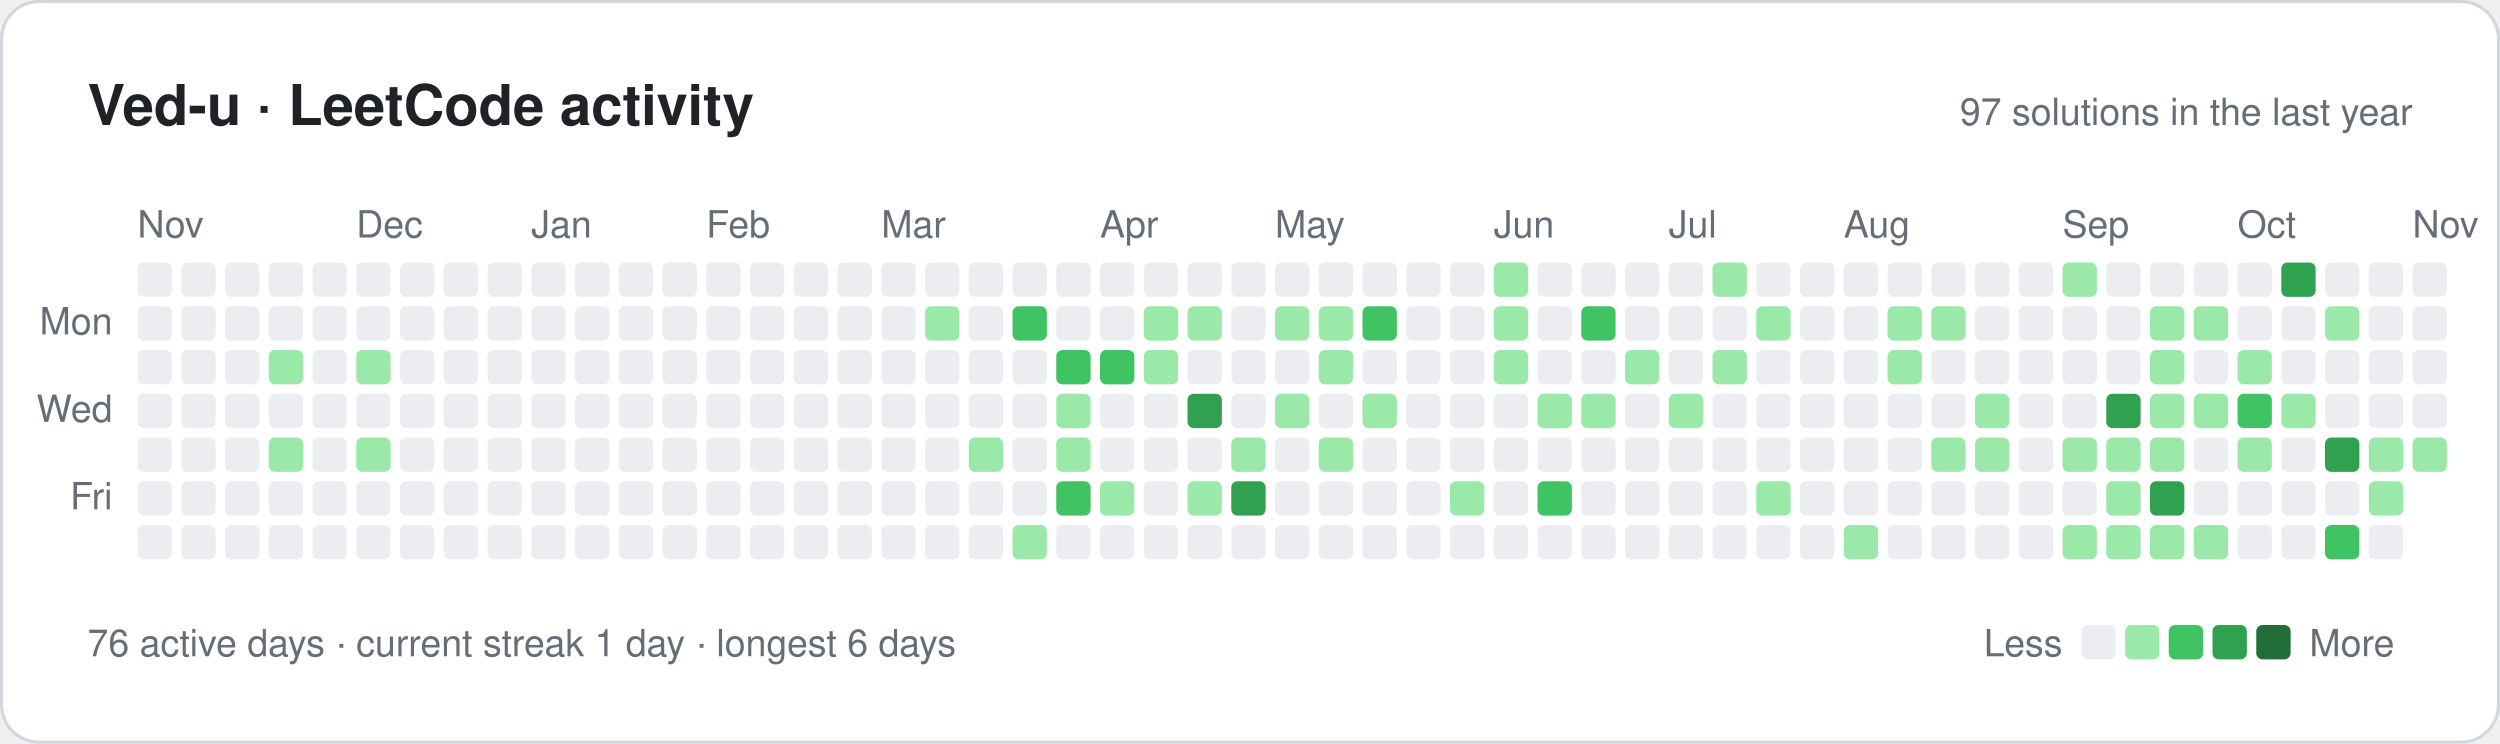
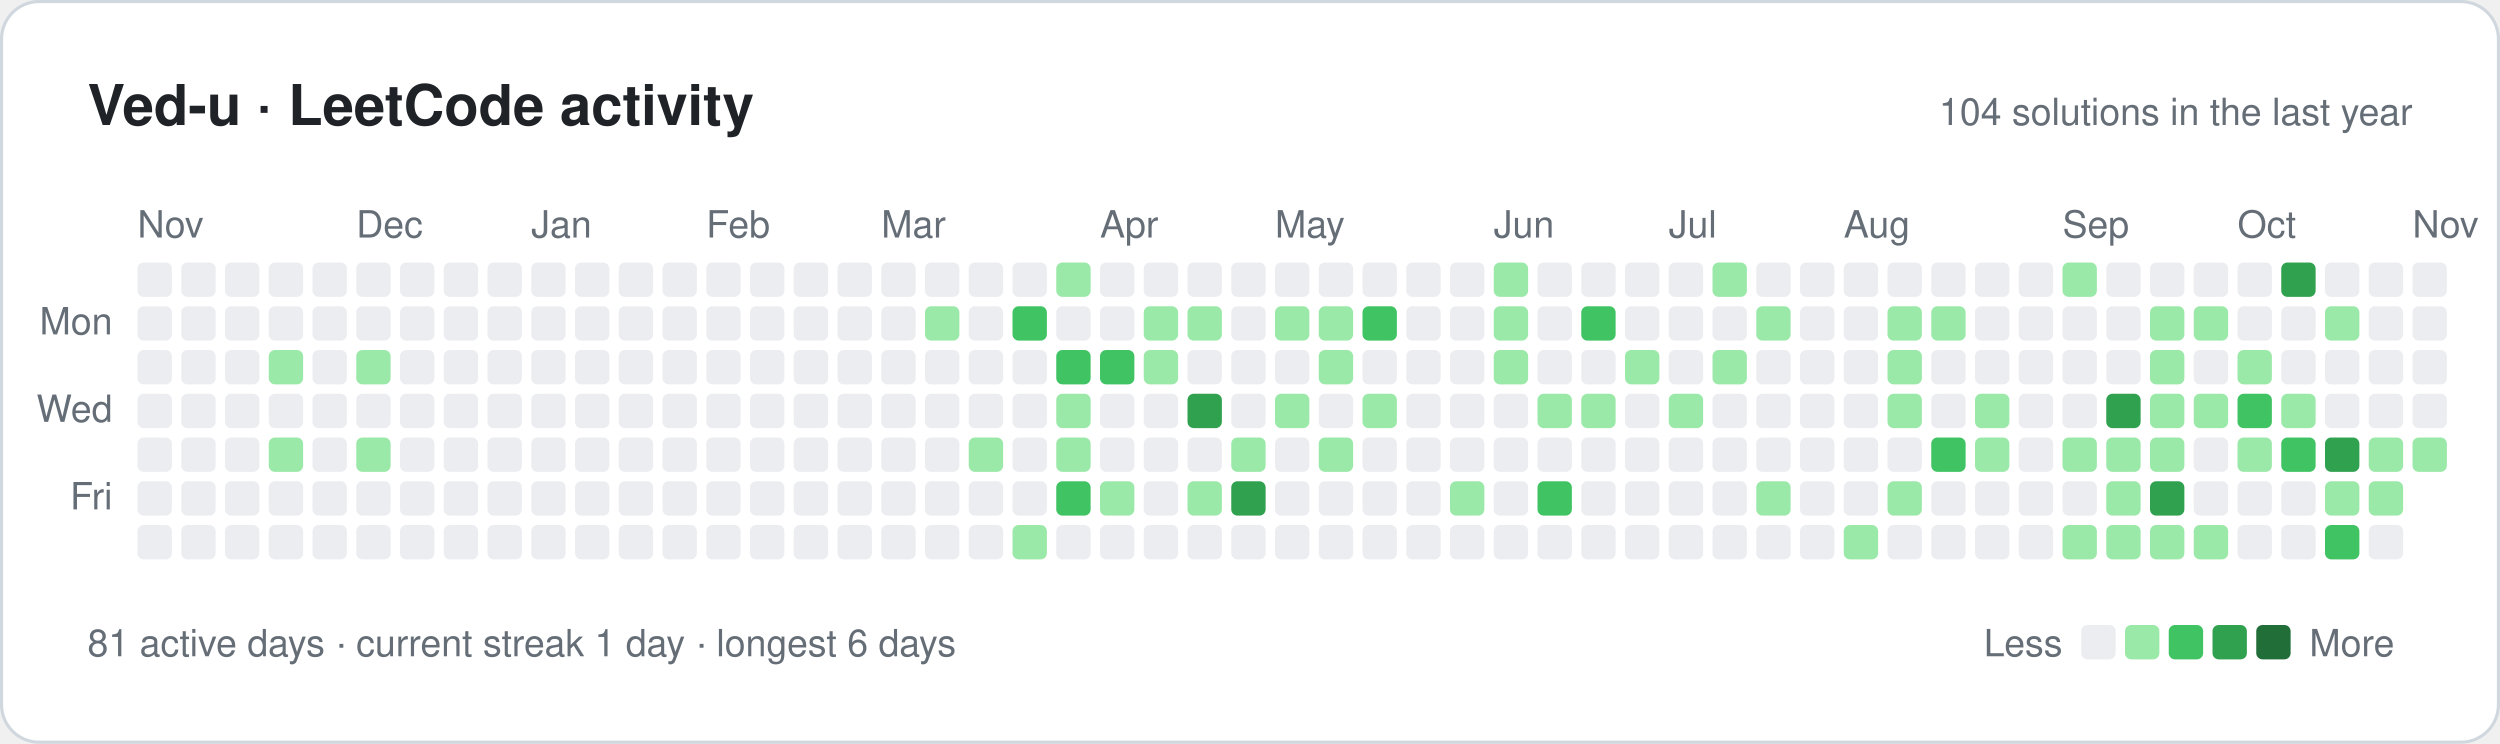
<svg xmlns="http://www.w3.org/2000/svg" width="800" height="238" viewBox="0 0 800 238" font-family="-apple-system,BlinkMacSystemFont,'Segoe UI',Helvetica,Arial,sans-serif" role="img" aria-labelledby="t">
  <style>
.bg{fill:#ffffff;stroke:#d0d7de}.title{fill:#1f2328;font-size:18px;font-weight:600}.muted{fill:#656d76;font-size:12px}
.label{fill:#1f2328;font-size:13px;font-weight:600}.value{fill:#1f2328;font-size:22px;font-weight:700}.value-sm{fill:#1f2328;font-size:14px;font-weight:700}
.total{fill:#1f2328;font-size:30px;font-weight:700}.track{fill:#eaeef2}.ring-track{stroke:#eaeef2}.divider{stroke:#d0d7de}.grid{stroke:#d0d7de;fill:none}
@media (prefers-color-scheme: dark){.bg{fill:#0d1117;stroke:#30363d}.title,.label,.value,.value-sm,.total{fill:#e6edf3}.muted{fill:#8b949e}.track{fill:#21262d}.ring-track{stroke:#21262d}.divider{stroke:#30363d}.grid{stroke:#30363d}}
@keyframes ls-fade{from{opacity:0;transform:translateY(6px)}to{opacity:1;transform:none}}
@keyframes ls-grow{from{transform:scaleX(0)}to{transform:scaleX(1)}}
@keyframes ls-pop{from{opacity:0;transform:scale(.2)}to{opacity:1;transform:scale(1)}}
@keyframes ls-pulse{0%,100%{opacity:1}50%{opacity:.3}}
.fade{animation:ls-fade .6s ease-out both}
.grow{transform-box:fill-box;transform-origin:left center;animation:ls-grow .9s cubic-bezier(.2,.7,.3,1) both}
.pulse{animation:ls-pulse 1.8s ease-in-out infinite}
.d1{animation-delay:0.12s}
.d2{animation-delay:0.24s}
.d3{animation-delay:0.36s}
.d4{animation-delay:0.48s}
.d5{animation-delay:0.60s}
.d6{animation-delay:0.72s}
.d7{animation-delay:0.84s}
.d8{animation-delay:0.96s}
@media (prefers-reduced-motion: reduce){*{animation:none!important}}
.h0{fill:#ebedf0}.h1{fill:#9be9a8}.h2{fill:#40c463}.h3{fill:#30a14e}.h4{fill:#216e39}
@media (prefers-color-scheme: dark){.h0{fill:#161b22}.h1{fill:#0e4429}.h2{fill:#006d32}.h3{fill:#26a641}.h4{fill:#39d353}}
</style>
  <rect x="0.5" y="0.5" width="799" height="237" rx="12" class="bg" />
  <g class="fade">
    <text x="28" y="40" class="title">Ved-u · LeetCode activity</text>
-     <text x="772" y="40" class="muted" text-anchor="end">97 solutions in the last year</text>
+     <text x="772" y="40" class="muted" text-anchor="end">104 solutions in the last year</text>
  </g>
  <text x="44" y="76" class="muted" font-size="11">Nov</text>
  <text x="114" y="76" class="muted" font-size="11">Dec</text>
  <text x="170" y="76" class="muted" font-size="11">Jan</text>
  <text x="226" y="76" class="muted" font-size="11">Feb</text>
  <text x="282" y="76" class="muted" font-size="11">Mar</text>
  <text x="352" y="76" class="muted" font-size="11">Apr</text>
  <text x="408" y="76" class="muted" font-size="11">May</text>
  <text x="478" y="76" class="muted" font-size="11">Jun</text>
  <text x="534" y="76" class="muted" font-size="11">Jul</text>
  <text x="590" y="76" class="muted" font-size="11">Aug</text>
  <text x="660" y="76" class="muted" font-size="11">Sep</text>
  <text x="716" y="76" class="muted" font-size="11">Oct</text>
  <text x="772" y="76" class="muted" font-size="11">Nov</text>
  <text x="36" y="107" class="muted" font-size="10" text-anchor="end">Mon</text>
  <text x="36" y="135" class="muted" font-size="10" text-anchor="end">Wed</text>
  <text x="36" y="163" class="muted" font-size="10" text-anchor="end">Fri</text>
  <g class="fade d1">
    <rect x="44" y="84" width="11" height="11" rx="2" class="h0" />
    <rect x="44" y="98" width="11" height="11" rx="2" class="h0" />
    <rect x="44" y="112" width="11" height="11" rx="2" class="h0" />
    <rect x="44" y="126" width="11" height="11" rx="2" class="h0" />
    <rect x="44" y="140" width="11" height="11" rx="2" class="h0" />
    <rect x="44" y="154" width="11" height="11" rx="2" class="h0" />
    <rect x="44" y="168" width="11" height="11" rx="2" class="h0" />
    <rect x="58" y="84" width="11" height="11" rx="2" class="h0" />
    <rect x="58" y="98" width="11" height="11" rx="2" class="h0" />
    <rect x="58" y="112" width="11" height="11" rx="2" class="h0" />
    <rect x="58" y="126" width="11" height="11" rx="2" class="h0" />
    <rect x="58" y="140" width="11" height="11" rx="2" class="h0" />
    <rect x="58" y="154" width="11" height="11" rx="2" class="h0" />
    <rect x="58" y="168" width="11" height="11" rx="2" class="h0" />
    <rect x="72" y="84" width="11" height="11" rx="2" class="h0" />
    <rect x="72" y="98" width="11" height="11" rx="2" class="h0" />
    <rect x="72" y="112" width="11" height="11" rx="2" class="h0" />
    <rect x="72" y="126" width="11" height="11" rx="2" class="h0" />
    <rect x="72" y="140" width="11" height="11" rx="2" class="h0" />
    <rect x="72" y="154" width="11" height="11" rx="2" class="h0" />
    <rect x="72" y="168" width="11" height="11" rx="2" class="h0" />
    <rect x="86" y="84" width="11" height="11" rx="2" class="h0" />
    <rect x="86" y="98" width="11" height="11" rx="2" class="h0" />
    <rect x="86" y="112" width="11" height="11" rx="2" class="h1" />
    <rect x="86" y="126" width="11" height="11" rx="2" class="h0" />
    <rect x="86" y="140" width="11" height="11" rx="2" class="h1" />
    <rect x="86" y="154" width="11" height="11" rx="2" class="h0" />
    <rect x="86" y="168" width="11" height="11" rx="2" class="h0" />
    <rect x="100" y="84" width="11" height="11" rx="2" class="h0" />
    <rect x="100" y="98" width="11" height="11" rx="2" class="h0" />
    <rect x="100" y="112" width="11" height="11" rx="2" class="h0" />
    <rect x="100" y="126" width="11" height="11" rx="2" class="h0" />
    <rect x="100" y="140" width="11" height="11" rx="2" class="h0" />
    <rect x="100" y="154" width="11" height="11" rx="2" class="h0" />
    <rect x="100" y="168" width="11" height="11" rx="2" class="h0" />
    <rect x="114" y="84" width="11" height="11" rx="2" class="h0" />
    <rect x="114" y="98" width="11" height="11" rx="2" class="h0" />
    <rect x="114" y="112" width="11" height="11" rx="2" class="h1" />
    <rect x="114" y="126" width="11" height="11" rx="2" class="h0" />
    <rect x="114" y="140" width="11" height="11" rx="2" class="h1" />
    <rect x="114" y="154" width="11" height="11" rx="2" class="h0" />
    <rect x="114" y="168" width="11" height="11" rx="2" class="h0" />
    <rect x="128" y="84" width="11" height="11" rx="2" class="h0" />
    <rect x="128" y="98" width="11" height="11" rx="2" class="h0" />
    <rect x="128" y="112" width="11" height="11" rx="2" class="h0" />
    <rect x="128" y="126" width="11" height="11" rx="2" class="h0" />
    <rect x="128" y="140" width="11" height="11" rx="2" class="h0" />
    <rect x="128" y="154" width="11" height="11" rx="2" class="h0" />
    <rect x="128" y="168" width="11" height="11" rx="2" class="h0" />
    <rect x="142" y="84" width="11" height="11" rx="2" class="h0" />
    <rect x="142" y="98" width="11" height="11" rx="2" class="h0" />
    <rect x="142" y="112" width="11" height="11" rx="2" class="h0" />
    <rect x="142" y="126" width="11" height="11" rx="2" class="h0" />
    <rect x="142" y="140" width="11" height="11" rx="2" class="h0" />
    <rect x="142" y="154" width="11" height="11" rx="2" class="h0" />
    <rect x="142" y="168" width="11" height="11" rx="2" class="h0" />
    <rect x="156" y="84" width="11" height="11" rx="2" class="h0" />
    <rect x="156" y="98" width="11" height="11" rx="2" class="h0" />
    <rect x="156" y="112" width="11" height="11" rx="2" class="h0" />
    <rect x="156" y="126" width="11" height="11" rx="2" class="h0" />
    <rect x="156" y="140" width="11" height="11" rx="2" class="h0" />
    <rect x="156" y="154" width="11" height="11" rx="2" class="h0" />
    <rect x="156" y="168" width="11" height="11" rx="2" class="h0" />
    <rect x="170" y="84" width="11" height="11" rx="2" class="h0" />
    <rect x="170" y="98" width="11" height="11" rx="2" class="h0" />
    <rect x="170" y="112" width="11" height="11" rx="2" class="h0" />
    <rect x="170" y="126" width="11" height="11" rx="2" class="h0" />
    <rect x="170" y="140" width="11" height="11" rx="2" class="h0" />
    <rect x="170" y="154" width="11" height="11" rx="2" class="h0" />
    <rect x="170" y="168" width="11" height="11" rx="2" class="h0" />
    <rect x="184" y="84" width="11" height="11" rx="2" class="h0" />
    <rect x="184" y="98" width="11" height="11" rx="2" class="h0" />
    <rect x="184" y="112" width="11" height="11" rx="2" class="h0" />
    <rect x="184" y="126" width="11" height="11" rx="2" class="h0" />
    <rect x="184" y="140" width="11" height="11" rx="2" class="h0" />
    <rect x="184" y="154" width="11" height="11" rx="2" class="h0" />
    <rect x="184" y="168" width="11" height="11" rx="2" class="h0" />
    <rect x="198" y="84" width="11" height="11" rx="2" class="h0" />
    <rect x="198" y="98" width="11" height="11" rx="2" class="h0" />
    <rect x="198" y="112" width="11" height="11" rx="2" class="h0" />
    <rect x="198" y="126" width="11" height="11" rx="2" class="h0" />
    <rect x="198" y="140" width="11" height="11" rx="2" class="h0" />
    <rect x="198" y="154" width="11" height="11" rx="2" class="h0" />
    <rect x="198" y="168" width="11" height="11" rx="2" class="h0" />
    <rect x="212" y="84" width="11" height="11" rx="2" class="h0" />
    <rect x="212" y="98" width="11" height="11" rx="2" class="h0" />
    <rect x="212" y="112" width="11" height="11" rx="2" class="h0" />
    <rect x="212" y="126" width="11" height="11" rx="2" class="h0" />
    <rect x="212" y="140" width="11" height="11" rx="2" class="h0" />
    <rect x="212" y="154" width="11" height="11" rx="2" class="h0" />
    <rect x="212" y="168" width="11" height="11" rx="2" class="h0" />
    <rect x="226" y="84" width="11" height="11" rx="2" class="h0" />
    <rect x="226" y="98" width="11" height="11" rx="2" class="h0" />
    <rect x="226" y="112" width="11" height="11" rx="2" class="h0" />
    <rect x="226" y="126" width="11" height="11" rx="2" class="h0" />
    <rect x="226" y="140" width="11" height="11" rx="2" class="h0" />
    <rect x="226" y="154" width="11" height="11" rx="2" class="h0" />
    <rect x="226" y="168" width="11" height="11" rx="2" class="h0" />
    <rect x="240" y="84" width="11" height="11" rx="2" class="h0" />
    <rect x="240" y="98" width="11" height="11" rx="2" class="h0" />
    <rect x="240" y="112" width="11" height="11" rx="2" class="h0" />
    <rect x="240" y="126" width="11" height="11" rx="2" class="h0" />
    <rect x="240" y="140" width="11" height="11" rx="2" class="h0" />
    <rect x="240" y="154" width="11" height="11" rx="2" class="h0" />
    <rect x="240" y="168" width="11" height="11" rx="2" class="h0" />
    <rect x="254" y="84" width="11" height="11" rx="2" class="h0" />
    <rect x="254" y="98" width="11" height="11" rx="2" class="h0" />
    <rect x="254" y="112" width="11" height="11" rx="2" class="h0" />
    <rect x="254" y="126" width="11" height="11" rx="2" class="h0" />
    <rect x="254" y="140" width="11" height="11" rx="2" class="h0" />
    <rect x="254" y="154" width="11" height="11" rx="2" class="h0" />
    <rect x="254" y="168" width="11" height="11" rx="2" class="h0" />
    <rect x="268" y="84" width="11" height="11" rx="2" class="h0" />
    <rect x="268" y="98" width="11" height="11" rx="2" class="h0" />
    <rect x="268" y="112" width="11" height="11" rx="2" class="h0" />
    <rect x="268" y="126" width="11" height="11" rx="2" class="h0" />
    <rect x="268" y="140" width="11" height="11" rx="2" class="h0" />
    <rect x="268" y="154" width="11" height="11" rx="2" class="h0" />
    <rect x="268" y="168" width="11" height="11" rx="2" class="h0" />
    <rect x="282" y="84" width="11" height="11" rx="2" class="h0" />
    <rect x="282" y="98" width="11" height="11" rx="2" class="h0" />
    <rect x="282" y="112" width="11" height="11" rx="2" class="h0" />
    <rect x="282" y="126" width="11" height="11" rx="2" class="h0" />
    <rect x="282" y="140" width="11" height="11" rx="2" class="h0" />
    <rect x="282" y="154" width="11" height="11" rx="2" class="h0" />
    <rect x="282" y="168" width="11" height="11" rx="2" class="h0" />
    <rect x="296" y="84" width="11" height="11" rx="2" class="h0" />
    <rect x="296" y="98" width="11" height="11" rx="2" class="h1" />
    <rect x="296" y="112" width="11" height="11" rx="2" class="h0" />
    <rect x="296" y="126" width="11" height="11" rx="2" class="h0" />
    <rect x="296" y="140" width="11" height="11" rx="2" class="h0" />
    <rect x="296" y="154" width="11" height="11" rx="2" class="h0" />
    <rect x="296" y="168" width="11" height="11" rx="2" class="h0" />
    <rect x="310" y="84" width="11" height="11" rx="2" class="h0" />
    <rect x="310" y="98" width="11" height="11" rx="2" class="h0" />
    <rect x="310" y="112" width="11" height="11" rx="2" class="h0" />
    <rect x="310" y="126" width="11" height="11" rx="2" class="h0" />
    <rect x="310" y="140" width="11" height="11" rx="2" class="h1" />
    <rect x="310" y="154" width="11" height="11" rx="2" class="h0" />
    <rect x="310" y="168" width="11" height="11" rx="2" class="h0" />
    <rect x="324" y="84" width="11" height="11" rx="2" class="h0" />
    <rect x="324" y="98" width="11" height="11" rx="2" class="h2" />
    <rect x="324" y="112" width="11" height="11" rx="2" class="h0" />
    <rect x="324" y="126" width="11" height="11" rx="2" class="h0" />
    <rect x="324" y="140" width="11" height="11" rx="2" class="h0" />
    <rect x="324" y="154" width="11" height="11" rx="2" class="h0" />
    <rect x="324" y="168" width="11" height="11" rx="2" class="h1" />
-     <rect x="338" y="84" width="11" height="11" rx="2" class="h0" />
+     <rect x="338" y="84" width="11" height="11" rx="2" class="h1" />
    <rect x="338" y="98" width="11" height="11" rx="2" class="h0" />
    <rect x="338" y="112" width="11" height="11" rx="2" class="h2" />
    <rect x="338" y="126" width="11" height="11" rx="2" class="h1" />
    <rect x="338" y="140" width="11" height="11" rx="2" class="h1" />
    <rect x="338" y="154" width="11" height="11" rx="2" class="h2" />
    <rect x="338" y="168" width="11" height="11" rx="2" class="h0" />
    <rect x="352" y="84" width="11" height="11" rx="2" class="h0" />
    <rect x="352" y="98" width="11" height="11" rx="2" class="h0" />
    <rect x="352" y="112" width="11" height="11" rx="2" class="h2" />
    <rect x="352" y="126" width="11" height="11" rx="2" class="h0" />
    <rect x="352" y="140" width="11" height="11" rx="2" class="h0" />
    <rect x="352" y="154" width="11" height="11" rx="2" class="h1" />
    <rect x="352" y="168" width="11" height="11" rx="2" class="h0" />
    <rect x="366" y="84" width="11" height="11" rx="2" class="h0" />
    <rect x="366" y="98" width="11" height="11" rx="2" class="h1" />
    <rect x="366" y="112" width="11" height="11" rx="2" class="h1" />
    <rect x="366" y="126" width="11" height="11" rx="2" class="h0" />
    <rect x="366" y="140" width="11" height="11" rx="2" class="h0" />
    <rect x="366" y="154" width="11" height="11" rx="2" class="h0" />
    <rect x="366" y="168" width="11" height="11" rx="2" class="h0" />
    <rect x="380" y="84" width="11" height="11" rx="2" class="h0" />
    <rect x="380" y="98" width="11" height="11" rx="2" class="h1" />
    <rect x="380" y="112" width="11" height="11" rx="2" class="h0" />
    <rect x="380" y="126" width="11" height="11" rx="2" class="h3" />
    <rect x="380" y="140" width="11" height="11" rx="2" class="h0" />
    <rect x="380" y="154" width="11" height="11" rx="2" class="h1" />
    <rect x="380" y="168" width="11" height="11" rx="2" class="h0" />
    <rect x="394" y="84" width="11" height="11" rx="2" class="h0" />
    <rect x="394" y="98" width="11" height="11" rx="2" class="h0" />
    <rect x="394" y="112" width="11" height="11" rx="2" class="h0" />
    <rect x="394" y="126" width="11" height="11" rx="2" class="h0" />
    <rect x="394" y="140" width="11" height="11" rx="2" class="h1" />
    <rect x="394" y="154" width="11" height="11" rx="2" class="h3" />
    <rect x="394" y="168" width="11" height="11" rx="2" class="h0" />
    <rect x="408" y="84" width="11" height="11" rx="2" class="h0" />
    <rect x="408" y="98" width="11" height="11" rx="2" class="h1" />
    <rect x="408" y="112" width="11" height="11" rx="2" class="h0" />
    <rect x="408" y="126" width="11" height="11" rx="2" class="h1" />
    <rect x="408" y="140" width="11" height="11" rx="2" class="h0" />
    <rect x="408" y="154" width="11" height="11" rx="2" class="h0" />
    <rect x="408" y="168" width="11" height="11" rx="2" class="h0" />
    <rect x="422" y="84" width="11" height="11" rx="2" class="h0" />
    <rect x="422" y="98" width="11" height="11" rx="2" class="h1" />
    <rect x="422" y="112" width="11" height="11" rx="2" class="h1" />
    <rect x="422" y="126" width="11" height="11" rx="2" class="h0" />
    <rect x="422" y="140" width="11" height="11" rx="2" class="h1" />
    <rect x="422" y="154" width="11" height="11" rx="2" class="h0" />
    <rect x="422" y="168" width="11" height="11" rx="2" class="h0" />
    <rect x="436" y="84" width="11" height="11" rx="2" class="h0" />
    <rect x="436" y="98" width="11" height="11" rx="2" class="h2" />
    <rect x="436" y="112" width="11" height="11" rx="2" class="h0" />
    <rect x="436" y="126" width="11" height="11" rx="2" class="h1" />
    <rect x="436" y="140" width="11" height="11" rx="2" class="h0" />
    <rect x="436" y="154" width="11" height="11" rx="2" class="h0" />
    <rect x="436" y="168" width="11" height="11" rx="2" class="h0" />
    <rect x="450" y="84" width="11" height="11" rx="2" class="h0" />
    <rect x="450" y="98" width="11" height="11" rx="2" class="h0" />
    <rect x="450" y="112" width="11" height="11" rx="2" class="h0" />
    <rect x="450" y="126" width="11" height="11" rx="2" class="h0" />
    <rect x="450" y="140" width="11" height="11" rx="2" class="h0" />
    <rect x="450" y="154" width="11" height="11" rx="2" class="h0" />
    <rect x="450" y="168" width="11" height="11" rx="2" class="h0" />
    <rect x="464" y="84" width="11" height="11" rx="2" class="h0" />
    <rect x="464" y="98" width="11" height="11" rx="2" class="h0" />
    <rect x="464" y="112" width="11" height="11" rx="2" class="h0" />
    <rect x="464" y="126" width="11" height="11" rx="2" class="h0" />
    <rect x="464" y="140" width="11" height="11" rx="2" class="h0" />
    <rect x="464" y="154" width="11" height="11" rx="2" class="h1" />
    <rect x="464" y="168" width="11" height="11" rx="2" class="h0" />
    <rect x="478" y="84" width="11" height="11" rx="2" class="h1" />
    <rect x="478" y="98" width="11" height="11" rx="2" class="h1" />
    <rect x="478" y="112" width="11" height="11" rx="2" class="h1" />
    <rect x="478" y="126" width="11" height="11" rx="2" class="h0" />
    <rect x="478" y="140" width="11" height="11" rx="2" class="h0" />
    <rect x="478" y="154" width="11" height="11" rx="2" class="h0" />
    <rect x="478" y="168" width="11" height="11" rx="2" class="h0" />
    <rect x="492" y="84" width="11" height="11" rx="2" class="h0" />
    <rect x="492" y="98" width="11" height="11" rx="2" class="h0" />
    <rect x="492" y="112" width="11" height="11" rx="2" class="h0" />
    <rect x="492" y="126" width="11" height="11" rx="2" class="h1" />
    <rect x="492" y="140" width="11" height="11" rx="2" class="h0" />
    <rect x="492" y="154" width="11" height="11" rx="2" class="h2" />
    <rect x="492" y="168" width="11" height="11" rx="2" class="h0" />
    <rect x="506" y="84" width="11" height="11" rx="2" class="h0" />
    <rect x="506" y="98" width="11" height="11" rx="2" class="h2" />
    <rect x="506" y="112" width="11" height="11" rx="2" class="h0" />
    <rect x="506" y="126" width="11" height="11" rx="2" class="h1" />
    <rect x="506" y="140" width="11" height="11" rx="2" class="h0" />
    <rect x="506" y="154" width="11" height="11" rx="2" class="h0" />
    <rect x="506" y="168" width="11" height="11" rx="2" class="h0" />
    <rect x="520" y="84" width="11" height="11" rx="2" class="h0" />
    <rect x="520" y="98" width="11" height="11" rx="2" class="h0" />
    <rect x="520" y="112" width="11" height="11" rx="2" class="h1" />
    <rect x="520" y="126" width="11" height="11" rx="2" class="h0" />
    <rect x="520" y="140" width="11" height="11" rx="2" class="h0" />
    <rect x="520" y="154" width="11" height="11" rx="2" class="h0" />
    <rect x="520" y="168" width="11" height="11" rx="2" class="h0" />
    <rect x="534" y="84" width="11" height="11" rx="2" class="h0" />
    <rect x="534" y="98" width="11" height="11" rx="2" class="h0" />
    <rect x="534" y="112" width="11" height="11" rx="2" class="h0" />
    <rect x="534" y="126" width="11" height="11" rx="2" class="h1" />
    <rect x="534" y="140" width="11" height="11" rx="2" class="h0" />
    <rect x="534" y="154" width="11" height="11" rx="2" class="h0" />
    <rect x="534" y="168" width="11" height="11" rx="2" class="h0" />
    <rect x="548" y="84" width="11" height="11" rx="2" class="h1" />
    <rect x="548" y="98" width="11" height="11" rx="2" class="h0" />
    <rect x="548" y="112" width="11" height="11" rx="2" class="h1" />
    <rect x="548" y="126" width="11" height="11" rx="2" class="h0" />
    <rect x="548" y="140" width="11" height="11" rx="2" class="h0" />
    <rect x="548" y="154" width="11" height="11" rx="2" class="h0" />
    <rect x="548" y="168" width="11" height="11" rx="2" class="h0" />
    <rect x="562" y="84" width="11" height="11" rx="2" class="h0" />
    <rect x="562" y="98" width="11" height="11" rx="2" class="h1" />
    <rect x="562" y="112" width="11" height="11" rx="2" class="h0" />
    <rect x="562" y="126" width="11" height="11" rx="2" class="h0" />
    <rect x="562" y="140" width="11" height="11" rx="2" class="h0" />
    <rect x="562" y="154" width="11" height="11" rx="2" class="h1" />
    <rect x="562" y="168" width="11" height="11" rx="2" class="h0" />
    <rect x="576" y="84" width="11" height="11" rx="2" class="h0" />
    <rect x="576" y="98" width="11" height="11" rx="2" class="h0" />
    <rect x="576" y="112" width="11" height="11" rx="2" class="h0" />
    <rect x="576" y="126" width="11" height="11" rx="2" class="h0" />
    <rect x="576" y="140" width="11" height="11" rx="2" class="h0" />
    <rect x="576" y="154" width="11" height="11" rx="2" class="h0" />
    <rect x="576" y="168" width="11" height="11" rx="2" class="h0" />
    <rect x="590" y="84" width="11" height="11" rx="2" class="h0" />
    <rect x="590" y="98" width="11" height="11" rx="2" class="h0" />
    <rect x="590" y="112" width="11" height="11" rx="2" class="h0" />
    <rect x="590" y="126" width="11" height="11" rx="2" class="h0" />
    <rect x="590" y="140" width="11" height="11" rx="2" class="h0" />
    <rect x="590" y="154" width="11" height="11" rx="2" class="h0" />
    <rect x="590" y="168" width="11" height="11" rx="2" class="h1" />
    <rect x="604" y="84" width="11" height="11" rx="2" class="h0" />
    <rect x="604" y="98" width="11" height="11" rx="2" class="h1" />
    <rect x="604" y="112" width="11" height="11" rx="2" class="h1" />
-     <rect x="604" y="126" width="11" height="11" rx="2" class="h0" />
+     <rect x="604" y="126" width="11" height="11" rx="2" class="h1" />
    <rect x="604" y="140" width="11" height="11" rx="2" class="h0" />
-     <rect x="604" y="154" width="11" height="11" rx="2" class="h0" />
+     <rect x="604" y="154" width="11" height="11" rx="2" class="h1" />
    <rect x="604" y="168" width="11" height="11" rx="2" class="h0" />
    <rect x="618" y="84" width="11" height="11" rx="2" class="h0" />
    <rect x="618" y="98" width="11" height="11" rx="2" class="h1" />
    <rect x="618" y="112" width="11" height="11" rx="2" class="h0" />
    <rect x="618" y="126" width="11" height="11" rx="2" class="h0" />
-     <rect x="618" y="140" width="11" height="11" rx="2" class="h1" />
+     <rect x="618" y="140" width="11" height="11" rx="2" class="h2" />
    <rect x="618" y="154" width="11" height="11" rx="2" class="h0" />
    <rect x="618" y="168" width="11" height="11" rx="2" class="h0" />
    <rect x="632" y="84" width="11" height="11" rx="2" class="h0" />
    <rect x="632" y="98" width="11" height="11" rx="2" class="h0" />
    <rect x="632" y="112" width="11" height="11" rx="2" class="h0" />
    <rect x="632" y="126" width="11" height="11" rx="2" class="h1" />
    <rect x="632" y="140" width="11" height="11" rx="2" class="h1" />
    <rect x="632" y="154" width="11" height="11" rx="2" class="h0" />
    <rect x="632" y="168" width="11" height="11" rx="2" class="h0" />
    <rect x="646" y="84" width="11" height="11" rx="2" class="h0" />
    <rect x="646" y="98" width="11" height="11" rx="2" class="h0" />
    <rect x="646" y="112" width="11" height="11" rx="2" class="h0" />
    <rect x="646" y="126" width="11" height="11" rx="2" class="h0" />
    <rect x="646" y="140" width="11" height="11" rx="2" class="h0" />
    <rect x="646" y="154" width="11" height="11" rx="2" class="h0" />
    <rect x="646" y="168" width="11" height="11" rx="2" class="h0" />
    <rect x="660" y="84" width="11" height="11" rx="2" class="h1" />
    <rect x="660" y="98" width="11" height="11" rx="2" class="h0" />
    <rect x="660" y="112" width="11" height="11" rx="2" class="h0" />
    <rect x="660" y="126" width="11" height="11" rx="2" class="h0" />
    <rect x="660" y="140" width="11" height="11" rx="2" class="h1" />
    <rect x="660" y="154" width="11" height="11" rx="2" class="h0" />
    <rect x="660" y="168" width="11" height="11" rx="2" class="h1" />
    <rect x="674" y="84" width="11" height="11" rx="2" class="h0" />
    <rect x="674" y="98" width="11" height="11" rx="2" class="h0" />
    <rect x="674" y="112" width="11" height="11" rx="2" class="h0" />
    <rect x="674" y="126" width="11" height="11" rx="2" class="h3" />
    <rect x="674" y="140" width="11" height="11" rx="2" class="h1" />
    <rect x="674" y="154" width="11" height="11" rx="2" class="h1" />
    <rect x="674" y="168" width="11" height="11" rx="2" class="h1" />
    <rect x="688" y="84" width="11" height="11" rx="2" class="h0" />
    <rect x="688" y="98" width="11" height="11" rx="2" class="h1" />
    <rect x="688" y="112" width="11" height="11" rx="2" class="h1" />
    <rect x="688" y="126" width="11" height="11" rx="2" class="h1" />
    <rect x="688" y="140" width="11" height="11" rx="2" class="h1" />
    <rect x="688" y="154" width="11" height="11" rx="2" class="h3" />
    <rect x="688" y="168" width="11" height="11" rx="2" class="h1" />
    <rect x="702" y="84" width="11" height="11" rx="2" class="h0" />
    <rect x="702" y="98" width="11" height="11" rx="2" class="h1" />
    <rect x="702" y="112" width="11" height="11" rx="2" class="h0" />
    <rect x="702" y="126" width="11" height="11" rx="2" class="h1" />
    <rect x="702" y="140" width="11" height="11" rx="2" class="h0" />
    <rect x="702" y="154" width="11" height="11" rx="2" class="h0" />
    <rect x="702" y="168" width="11" height="11" rx="2" class="h1" />
    <rect x="716" y="84" width="11" height="11" rx="2" class="h0" />
    <rect x="716" y="98" width="11" height="11" rx="2" class="h0" />
    <rect x="716" y="112" width="11" height="11" rx="2" class="h1" />
    <rect x="716" y="126" width="11" height="11" rx="2" class="h2" />
    <rect x="716" y="140" width="11" height="11" rx="2" class="h1" />
    <rect x="716" y="154" width="11" height="11" rx="2" class="h0" />
    <rect x="716" y="168" width="11" height="11" rx="2" class="h0" />
    <rect x="730" y="84" width="11" height="11" rx="2" class="h3" />
    <rect x="730" y="98" width="11" height="11" rx="2" class="h0" />
    <rect x="730" y="112" width="11" height="11" rx="2" class="h0" />
    <rect x="730" y="126" width="11" height="11" rx="2" class="h1" />
-     <rect x="730" y="140" width="11" height="11" rx="2" class="h0" />
+     <rect x="730" y="140" width="11" height="11" rx="2" class="h2" />
    <rect x="730" y="154" width="11" height="11" rx="2" class="h0" />
    <rect x="730" y="168" width="11" height="11" rx="2" class="h0" />
    <rect x="744" y="84" width="11" height="11" rx="2" class="h0" />
    <rect x="744" y="98" width="11" height="11" rx="2" class="h1" />
    <rect x="744" y="112" width="11" height="11" rx="2" class="h0" />
    <rect x="744" y="126" width="11" height="11" rx="2" class="h0" />
    <rect x="744" y="140" width="11" height="11" rx="2" class="h3" />
-     <rect x="744" y="154" width="11" height="11" rx="2" class="h0" />
+     <rect x="744" y="154" width="11" height="11" rx="2" class="h1" />
    <rect x="744" y="168" width="11" height="11" rx="2" class="h2" />
    <rect x="758" y="84" width="11" height="11" rx="2" class="h0" />
    <rect x="758" y="98" width="11" height="11" rx="2" class="h0" />
    <rect x="758" y="112" width="11" height="11" rx="2" class="h0" />
    <rect x="758" y="126" width="11" height="11" rx="2" class="h0" />
    <rect x="758" y="140" width="11" height="11" rx="2" class="h1" />
    <rect x="758" y="154" width="11" height="11" rx="2" class="h1" />
    <rect x="758" y="168" width="11" height="11" rx="2" class="h0" />
    <rect x="772" y="84" width="11" height="11" rx="2" class="h0" />
    <rect x="772" y="98" width="11" height="11" rx="2" class="h0" />
    <rect x="772" y="112" width="11" height="11" rx="2" class="h0" />
    <rect x="772" y="126" width="11" height="11" rx="2" class="h0" />
    <rect x="772" y="140" width="11" height="11" rx="2" class="h1" />
  </g>
-   <text x="28" y="210" class="muted">76 active days · current streak 1 day · longest 6 days</text>
+   <text x="28" y="210" class="muted">81 active days · current streak 1 day · longest 6 days</text>
  <text x="660" y="210" class="muted" text-anchor="end">Less</text>
  <rect x="666" y="200" width="11" height="11" rx="2" class="h0" />
  <rect x="680" y="200" width="11" height="11" rx="2" class="h1" />
  <rect x="694" y="200" width="11" height="11" rx="2" class="h2" />
  <rect x="708" y="200" width="11" height="11" rx="2" class="h3" />
  <rect x="722" y="200" width="11" height="11" rx="2" class="h4" />
  <text x="739" y="210" class="muted">More</text>
</svg>
